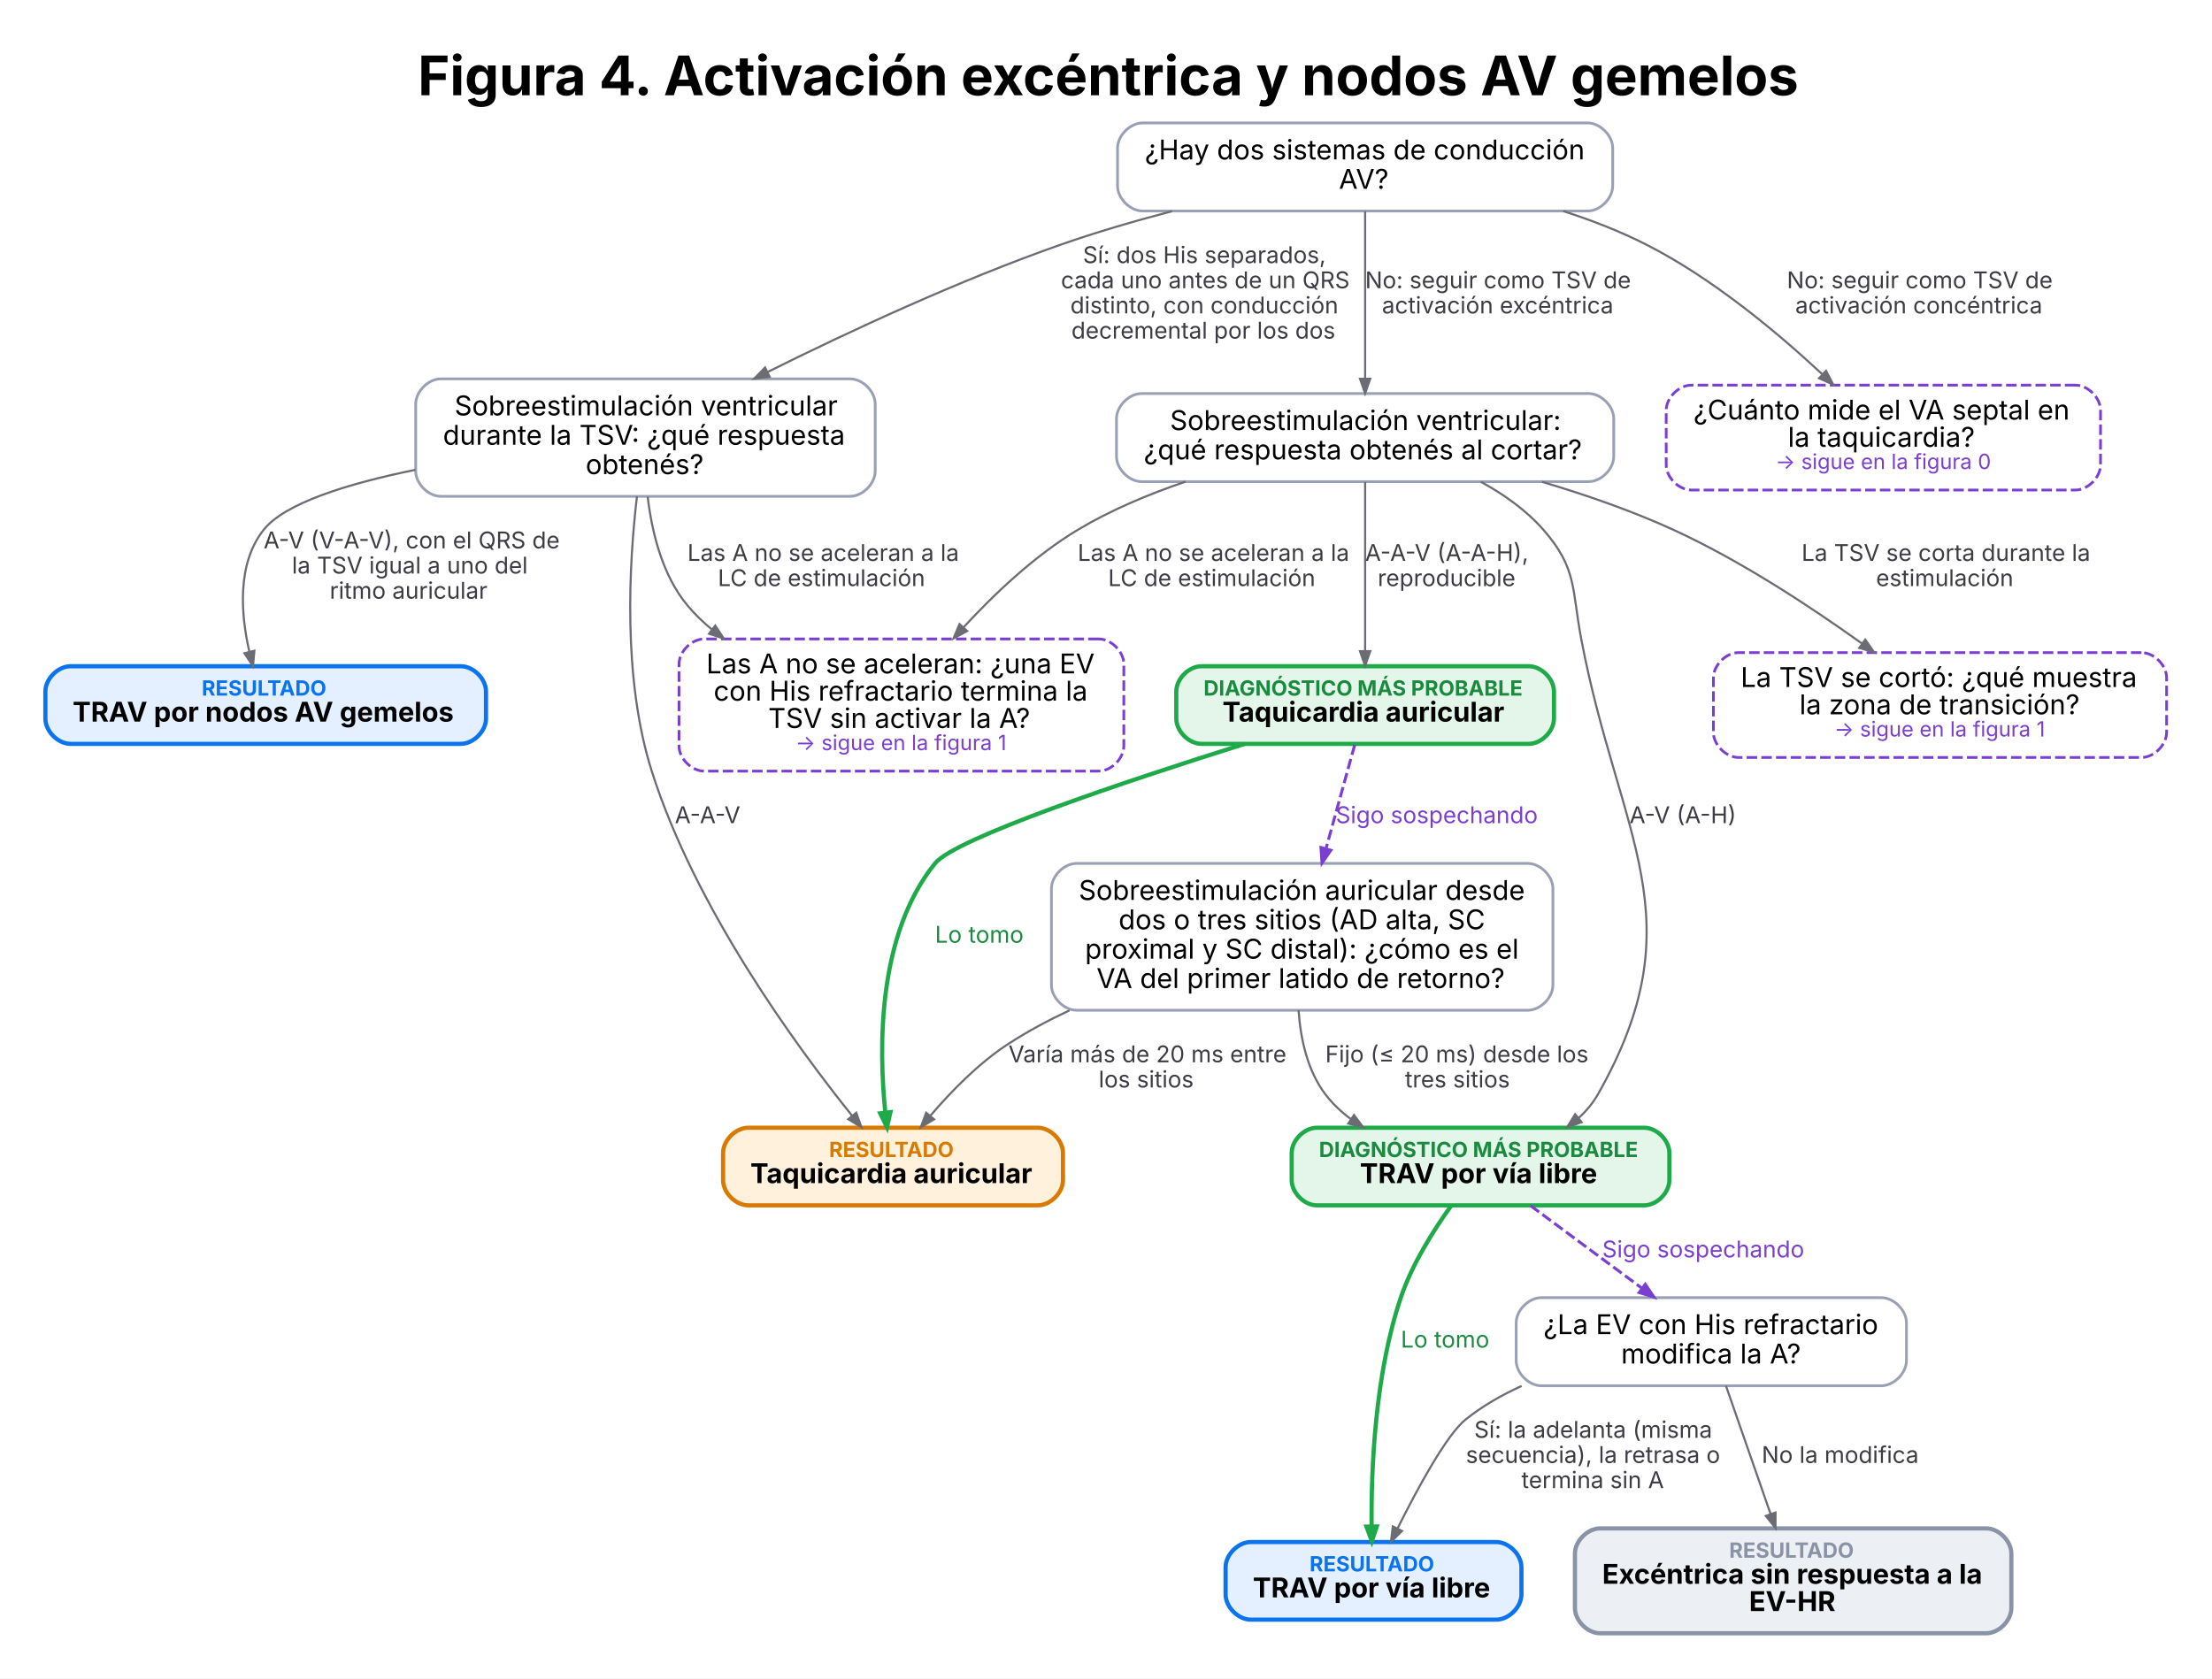
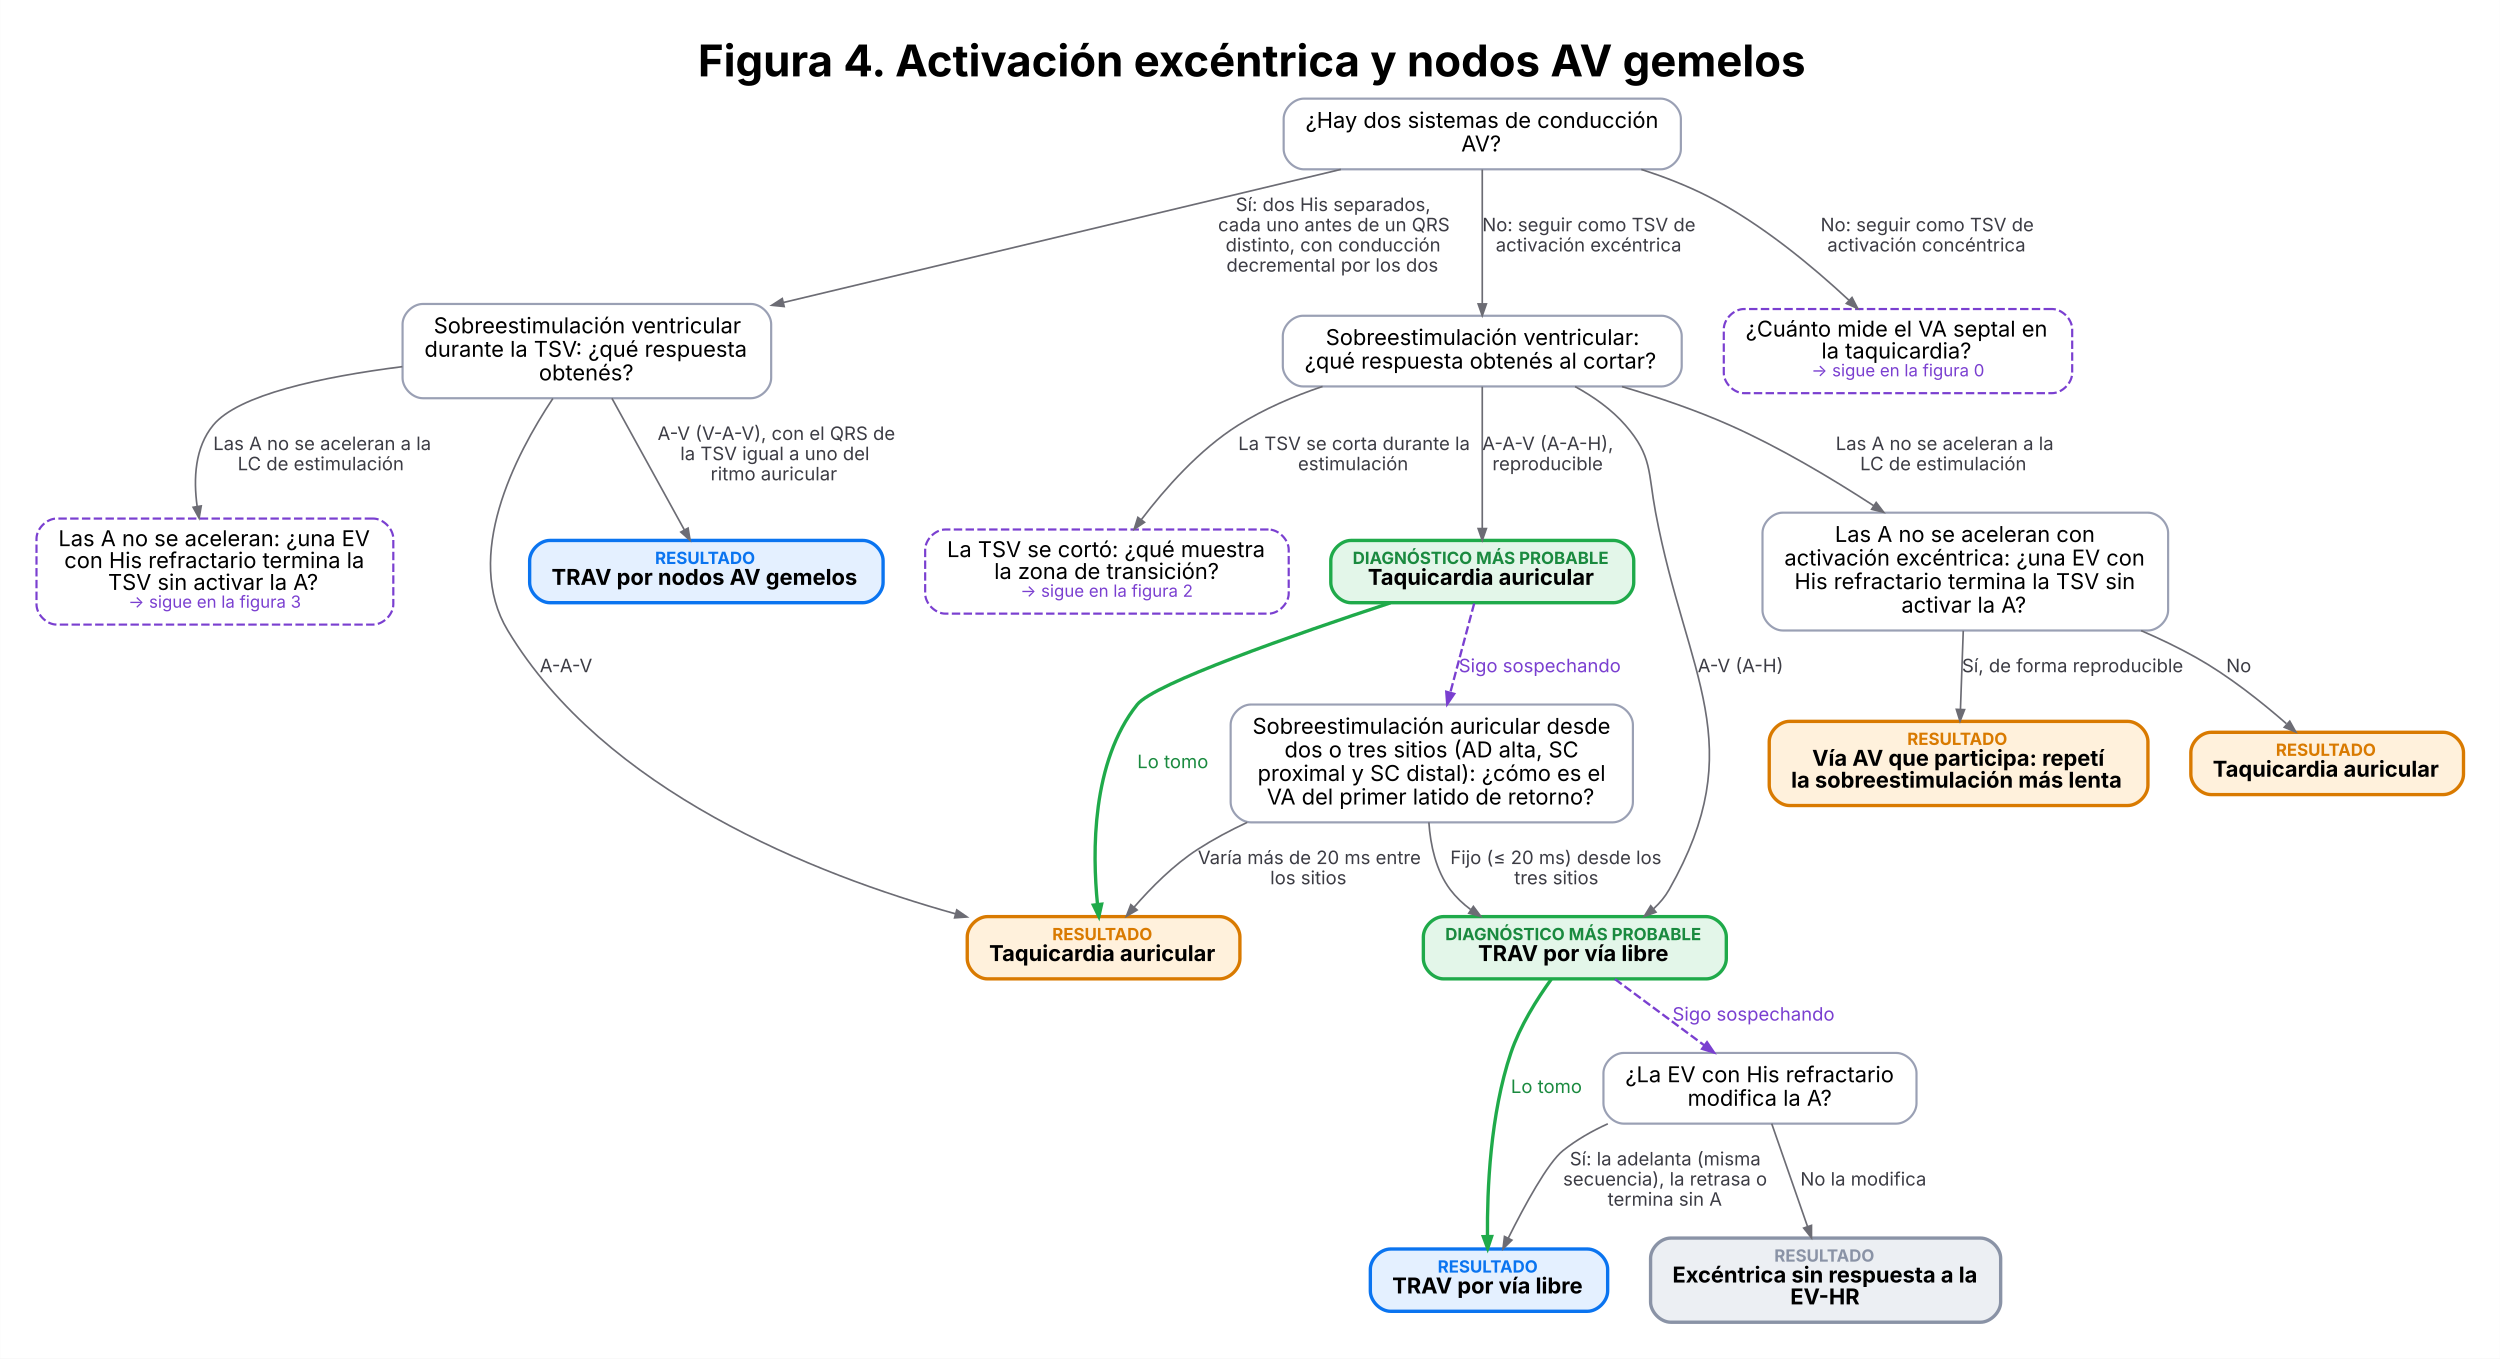
- <svg xmlns="http://www.w3.org/2000/svg" width="1054pt" height="800pt" viewBox="0.00 0.00 1054.20 800.20">
-   <g id="graph0" class="graph" transform="scale(1 1) rotate(0) translate(21.6 778.6)">
-     <polygon fill="white" stroke="transparent" points="-21.6,21.6 -21.6,-778.6 1032.6,-778.6 1032.6,21.6 -21.6,21.6" />
-     <text text-anchor="start" x="177.5" y="-733.2" font-family="Inter" font-weight="bold" font-size="26.00">Figura 4. Activación excéntrica y nodos AV gemelos</text>
+ <svg xmlns="http://www.w3.org/2000/svg" width="1485pt" height="807pt" viewBox="0.00 0.00 1485.20 807.20">
+   <g id="graph0" class="graph" transform="scale(1 1) rotate(0) translate(21.6 785.6)">
+     <polygon fill="white" stroke="transparent" points="-21.6,21.6 -21.6,-785.6 1463.6,-785.6 1463.6,21.6 -21.6,21.6" />
+     <text text-anchor="start" x="393" y="-740.2" font-family="Inter" font-weight="bold" font-size="26.00">Figura 4. Activación excéntrica y nodos AV gemelos</text>
    <g id="node1" class="node">
-       <path fill="#ffffff" stroke="#9aa0b4" stroke-width="1.3" d="M735.5,-591C735.5,-591 522.5,-591 522.5,-591 516.5,-591 510.5,-585 510.5,-579 510.5,-579 510.5,-561 510.5,-561 510.5,-555 516.5,-549 522.5,-549 522.5,-549 735.5,-549 735.5,-549 741.5,-549 747.5,-555 747.5,-561 747.5,-561 747.5,-579 747.5,-579 747.5,-585 741.5,-591 735.5,-591" />
-       <text text-anchor="start" x="536" y="-573.6" font-family="Inter" font-size="13.00">Sobreestimulación ventricular:</text>
-       <text text-anchor="start" x="523.5" y="-559.6" font-family="Inter" font-size="13.00">¿qué respuesta obtenés al cortar?</text>
+       <path fill="#ffffff" stroke="#9aa0b4" stroke-width="1.3" d="M965.5,-598C965.5,-598 752.5,-598 752.5,-598 746.5,-598 740.5,-592 740.5,-586 740.5,-586 740.5,-568 740.5,-568 740.5,-562 746.5,-556 752.5,-556 752.5,-556 965.5,-556 965.5,-556 971.5,-556 977.5,-562 977.5,-568 977.5,-568 977.5,-586 977.5,-586 977.5,-592 971.5,-598 965.5,-598" />
+       <text text-anchor="start" x="766" y="-580.6" font-family="Inter" font-size="13.00">Sobreestimulación ventricular:</text>
+       <text text-anchor="start" x="753.5" y="-566.6" font-family="Inter" font-size="13.00">¿qué respuesta obtenés al cortar?</text>
    </g>
    <g id="node2" class="node">
-       <path fill="#e3f6e9" stroke="#1faa4a" stroke-width="2" d="M707,-461C707,-461 551,-461 551,-461 545,-461 539,-455 539,-449 539,-449 539,-436 539,-436 539,-430 545,-424 551,-424 551,-424 707,-424 707,-424 713,-424 719,-430 719,-436 719,-436 719,-449 719,-449 719,-455 713,-461 707,-461" />
-       <text text-anchor="start" x="552" y="-447" font-family="Inter" font-weight="bold" font-size="10.00" fill="#1a8a3f">DIAGNÓSTICO MÁS PROBABLE</text>
-       <text text-anchor="start" x="561" y="-434.6" font-family="Inter" font-weight="bold" font-size="13.00">Taquicardia auricular</text>
+       <path fill="#e3f6e9" stroke="#1faa4a" stroke-width="2" d="M937,-464.5C937,-464.5 781,-464.5 781,-464.5 775,-464.5 769,-458.5 769,-452.5 769,-452.5 769,-439.5 769,-439.5 769,-433.5 775,-427.5 781,-427.5 781,-427.5 937,-427.5 937,-427.5 943,-427.5 949,-433.5 949,-439.5 949,-439.5 949,-452.5 949,-452.5 949,-458.5 943,-464.5 937,-464.5" />
+       <text text-anchor="start" x="782" y="-450.5" font-family="Inter" font-weight="bold" font-size="10.00" fill="#1a8a3f">DIAGNÓSTICO MÁS PROBABLE</text>
+       <text text-anchor="start" x="791" y="-438.1" font-family="Inter" font-weight="bold" font-size="13.00">Taquicardia auricular</text>
    </g>
    <g id="edge1" class="edge">
-       <path fill="none" stroke="#6c6c74" d="M629,-548.84C629,-526.95 629,-491.99 629,-468.41" />
-       <polygon fill="#6c6c74" stroke="#6c6c74" points="631.45,-468.18 629,-461.18 626.55,-468.18 631.45,-468.18" />
-       <text text-anchor="start" x="629" y="-511.2" font-family="Inter" font-size="11.00" fill="#3c3c44">A-A-V (A-A-H),</text>
-       <text text-anchor="start" x="635" y="-499.2" font-family="Inter" font-size="11.00" fill="#3c3c44">reproducible</text>
+       <path fill="none" stroke="#6c6c74" d="M859,-555.84C859,-533.11 859,-496.13 859,-471.69" />
+       <polygon fill="#6c6c74" stroke="#6c6c74" points="861.45,-471.53 859,-464.53 856.55,-471.53 861.45,-471.53" />
+       <text text-anchor="start" x="859" y="-518.2" font-family="Inter" font-size="11.00" fill="#3c3c44">A-A-V (A-A-H),</text>
+       <text text-anchor="start" x="865" y="-506.2" font-family="Inter" font-size="11.00" fill="#3c3c44">reproducible</text>
    </g>
    <g id="node3" class="node">
-       <path fill="#e3f6e9" stroke="#1faa4a" stroke-width="2" d="M762,-241C762,-241 606,-241 606,-241 600,-241 594,-235 594,-229 594,-229 594,-216 594,-216 594,-210 600,-204 606,-204 606,-204 762,-204 762,-204 768,-204 774,-210 774,-216 774,-216 774,-229 774,-229 774,-235 768,-241 762,-241" />
-       <text text-anchor="start" x="607" y="-227" font-family="Inter" font-weight="bold" font-size="10.00" fill="#1a8a3f">DIAGNÓSTICO MÁS PROBABLE</text>
-       <text text-anchor="start" x="626.5" y="-214.6" font-family="Inter" font-weight="bold" font-size="13.00">TRAV por vía libre</text>
+       <path fill="#e3f6e9" stroke="#1faa4a" stroke-width="2" d="M992,-241C992,-241 836,-241 836,-241 830,-241 824,-235 824,-229 824,-229 824,-216 824,-216 824,-210 830,-204 836,-204 836,-204 992,-204 992,-204 998,-204 1004,-210 1004,-216 1004,-216 1004,-229 1004,-229 1004,-235 998,-241 992,-241" />
+       <text text-anchor="start" x="837" y="-227" font-family="Inter" font-weight="bold" font-size="10.00" fill="#1a8a3f">DIAGNÓSTICO MÁS PROBABLE</text>
+       <text text-anchor="start" x="856.5" y="-214.6" font-family="Inter" font-weight="bold" font-size="13.00">TRAV por vía libre</text>
    </g>
    <g id="edge2" class="edge">
-       <path fill="none" stroke="#6c6c74" d="M684.15,-548.92C695.17,-542.9 705.84,-535.34 714,-526 730.09,-507.58 727.45,-498.03 732,-474 749.97,-379.18 787.61,-340.95 740,-257 737.6,-252.76 734.42,-249 730.8,-245.68" />
-       <polygon fill="#6c6c74" stroke="#6c6c74" points="732.19,-243.65 725.21,-241.12 729.09,-247.45 732.19,-243.65" />
-       <text text-anchor="start" x="755" y="-386.2" font-family="Inter" font-size="11.00" fill="#3c3c44">A-V (A-H)</text>
+       <path fill="none" stroke="#6c6c74" d="M914.15,-555.92C925.17,-549.9 935.84,-542.34 944,-533 960.09,-514.58 957.46,-505.03 962,-481 980.48,-383.11 1019.14,-343.66 970,-257 967.6,-252.76 964.42,-249 960.8,-245.68" />
+       <polygon fill="#6c6c74" stroke="#6c6c74" points="962.19,-243.65 955.21,-241.12 959.09,-247.45 962.19,-243.65" />
+       <text text-anchor="start" x="987" y="-386.2" font-family="Inter" font-size="11.00" fill="#3c3c44">A-V (A-H)</text>
    </g>
    <g id="node4" class="node">
-       <path fill="none" stroke="#7a3fd0" stroke-width="1.3" stroke-dasharray="5,2" d="M502,-474C502,-474 314,-474 314,-474 308,-474 302,-468 302,-462 302,-462 302,-423 302,-423 302,-417 308,-411 314,-411 314,-411 502,-411 502,-411 508,-411 514,-417 514,-423 514,-423 514,-462 514,-462 514,-468 508,-474 502,-474" />
-       <text text-anchor="start" x="315" y="-457.6" font-family="Inter" font-size="13.00">Las A no se aceleran: ¿una EV</text>
-       <text text-anchor="start" x="318.5" y="-444.6" font-family="Inter" font-size="13.00">con His refractario termina la</text>
-       <text text-anchor="start" x="344.5" y="-431.6" font-family="Inter" font-size="13.00">TSV sin activar la A?</text>
-       <text text-anchor="start" x="357.5" y="-421" font-family="Inter" font-size="10.00" fill="#7a3fd0">→ sigue en la figura 1</text>
+       <path fill="#ffffff" stroke="#9aa0b4" stroke-width="1.3" d="M1254.5,-481C1254.5,-481 1037.5,-481 1037.5,-481 1031.5,-481 1025.5,-475 1025.5,-469 1025.5,-469 1025.5,-423 1025.5,-423 1025.5,-417 1031.5,-411 1037.5,-411 1037.5,-411 1254.5,-411 1254.5,-411 1260.5,-411 1266.5,-417 1266.5,-423 1266.5,-423 1266.5,-469 1266.5,-469 1266.5,-475 1260.5,-481 1254.5,-481" />
+       <text text-anchor="start" x="1068.5" y="-463.6" font-family="Inter" font-size="13.00">Las A no se aceleran con</text>
+       <text text-anchor="start" x="1038.5" y="-449.6" font-family="Inter" font-size="13.00">activación excéntrica: ¿una EV con</text>
+       <text text-anchor="start" x="1044.5" y="-435.6" font-family="Inter" font-size="13.00">His refractario termina la TSV sin</text>
+       <text text-anchor="start" x="1108" y="-421.6" font-family="Inter" font-size="13.00">activar la A?</text>
    </g>
    <g id="edge3" class="edge">
-       <path fill="none" stroke="#6c6c74" d="M543.35,-548.97C525.7,-542.98 507.71,-535.42 492,-526 471.68,-513.81 452.55,-495.75 437.68,-479.63" />
-       <polygon fill="#6c6c74" stroke="#6c6c74" points="439.33,-477.8 432.81,-474.25 435.69,-481.09 439.33,-477.8" />
-       <text text-anchor="start" x="492" y="-511.2" font-family="Inter" font-size="11.00" fill="#3c3c44">Las A no se aceleran a la</text>
-       <text text-anchor="start" x="506.5" y="-499.2" font-family="Inter" font-size="11.00" fill="#3c3c44">LC de estimulación</text>
+       <path fill="none" stroke="#6c6c74" d="M942.03,-555.9C963.28,-549.62 985.83,-541.95 1006,-533 1035.57,-519.88 1066.41,-501.5 1091.6,-485.11" />
+       <polygon fill="#6c6c74" stroke="#6c6c74" points="1093.04,-487.09 1097.55,-481.2 1090.35,-483 1093.04,-487.09" />
+       <text text-anchor="start" x="1069" y="-518.2" font-family="Inter" font-size="11.00" fill="#3c3c44">Las A no se aceleran a la</text>
+       <text text-anchor="start" x="1083.5" y="-506.2" font-family="Inter" font-size="11.00" fill="#3c3c44">LC de estimulación</text>
    </g>
    <g id="node5" class="node">
-       <path fill="none" stroke="#7a3fd0" stroke-width="1.3" stroke-dasharray="5,2" d="M999,-467.5C999,-467.5 807,-467.5 807,-467.5 801,-467.5 795,-461.5 795,-455.5 795,-455.5 795,-429.5 795,-429.5 795,-423.5 801,-417.5 807,-417.5 807,-417.5 999,-417.5 999,-417.5 1005,-417.5 1011,-423.5 1011,-429.5 1011,-429.5 1011,-455.5 1011,-455.5 1011,-461.5 1005,-467.5 999,-467.5" />
-       <text text-anchor="start" x="808" y="-451.1" font-family="Inter" font-size="13.00">La TSV se cortó: ¿qué muestra</text>
-       <text text-anchor="start" x="836" y="-438.1" font-family="Inter" font-size="13.00">la zona de transición?</text>
-       <text text-anchor="start" x="852.5" y="-427.5" font-family="Inter" font-size="10.00" fill="#7a3fd0">→ sigue en la figura 1</text>
+       <path fill="none" stroke="#7a3fd0" stroke-width="1.3" stroke-dasharray="5,2" d="M732,-471C732,-471 540,-471 540,-471 534,-471 528,-465 528,-459 528,-459 528,-433 528,-433 528,-427 534,-421 540,-421 540,-421 732,-421 732,-421 738,-421 744,-427 744,-433 744,-433 744,-459 744,-459 744,-465 738,-471 732,-471" />
+       <text text-anchor="start" x="541" y="-454.6" font-family="Inter" font-size="13.00">La TSV se cortó: ¿qué muestra</text>
+       <text text-anchor="start" x="569" y="-441.6" font-family="Inter" font-size="13.00">la zona de transición?</text>
+       <text text-anchor="start" x="584.5" y="-431" font-family="Inter" font-size="10.00" fill="#7a3fd0">→ sigue en la figura 2</text>
    </g>
    <g id="edge4" class="edge">
-       <path fill="none" stroke="#6c6c74" d="M713.34,-548.9C734.25,-542.68 756.3,-535.04 776,-526 808.08,-511.28 841.43,-489.31 865.91,-471.74" />
-       <polygon fill="#6c6c74" stroke="#6c6c74" points="867.38,-473.7 871.62,-467.61 864.51,-469.73 867.38,-473.7" />
-       <text text-anchor="start" x="837" y="-511.2" font-family="Inter" font-size="11.00" fill="#3c3c44">La TSV se corta durante la</text>
-       <text text-anchor="start" x="872.5" y="-499.2" font-family="Inter" font-size="11.00" fill="#3c3c44">estimulación</text>
+       <path fill="none" stroke="#6c6c74" d="M764.09,-555.99C746.69,-550.1 729.23,-542.57 714,-533 690.96,-518.51 670.52,-495.38 656.35,-476.76" />
+       <polygon fill="#6c6c74" stroke="#6c6c74" points="658.31,-475.28 652.16,-471.14 654.38,-478.21 658.31,-475.28" />
+       <text text-anchor="start" x="714" y="-518.2" font-family="Inter" font-size="11.00" fill="#3c3c44">La TSV se corta durante la</text>
+       <text text-anchor="start" x="749.5" y="-506.2" font-family="Inter" font-size="11.00" fill="#3c3c44">estimulación</text>
    </g>
    <g id="node9" class="node">
-       <path fill="#fff1dc" stroke="#d97a00" stroke-width="2" d="M473,-241C473,-241 335,-241 335,-241 329,-241 323,-235 323,-229 323,-229 323,-216 323,-216 323,-210 329,-204 335,-204 335,-204 473,-204 473,-204 479,-204 485,-210 485,-216 485,-216 485,-229 485,-229 485,-235 479,-241 473,-241" />
-       <text text-anchor="start" x="373.5" y="-227" font-family="Inter" font-weight="bold" font-size="10.00" fill="#d97a00">RESULTADO</text>
-       <text text-anchor="start" x="336" y="-214.6" font-family="Inter" font-weight="bold" font-size="13.00">Taquicardia auricular</text>
+       <path fill="#fff1dc" stroke="#d97a00" stroke-width="2" d="M703,-241C703,-241 565,-241 565,-241 559,-241 553,-235 553,-229 553,-229 553,-216 553,-216 553,-210 559,-204 565,-204 565,-204 703,-204 703,-204 709,-204 715,-210 715,-216 715,-216 715,-229 715,-229 715,-235 709,-241 703,-241" />
+       <text text-anchor="start" x="603.5" y="-227" font-family="Inter" font-weight="bold" font-size="10.00" fill="#d97a00">RESULTADO</text>
+       <text text-anchor="start" x="566" y="-214.6" font-family="Inter" font-weight="bold" font-size="13.00">Taquicardia auricular</text>
    </g>
    <g id="edge9" class="edge">
-       <path fill="none" stroke="#1faa4a" stroke-width="2" d="M571.6,-423.98C514.41,-406 433.72,-379.01 424,-367 396.61,-333.15 397.12,-279.46 400.32,-248.24" />
-       <polygon fill="#1faa4a" stroke="#1faa4a" stroke-width="2" points="402.76,-248.42 401.13,-241.19 397.89,-247.86 402.76,-248.42" />
-       <text text-anchor="start" x="424" y="-329.2" font-family="Inter" font-size="11.00" fill="#1a8a3f">Lo tomo</text>
+       <path fill="none" stroke="#1faa4a" stroke-width="2" d="M804.46,-427.44C747.12,-408.49 663.85,-379.36 654,-367 626.86,-332.94 627.28,-279.32 630.4,-248.17" />
+       <polygon fill="#1faa4a" stroke="#1faa4a" stroke-width="2" points="632.84,-248.37 631.19,-241.14 627.97,-247.82 632.84,-248.37" />
+       <text text-anchor="start" x="654" y="-329.2" font-family="Inter" font-size="11.00" fill="#1a8a3f">Lo tomo</text>
    </g>
    <g id="node10" class="node">
-       <path fill="#ffffff" stroke="#9aa0b4" stroke-width="1.3" d="M706.5,-367C706.5,-367 491.5,-367 491.5,-367 485.5,-367 479.5,-361 479.5,-355 479.5,-355 479.5,-309 479.5,-309 479.5,-303 485.5,-297 491.5,-297 491.5,-297 706.5,-297 706.5,-297 712.5,-297 718.5,-303 718.5,-309 718.5,-309 718.5,-355 718.5,-355 718.5,-361 712.5,-367 706.5,-367" />
-       <text text-anchor="start" x="492.5" y="-349.6" font-family="Inter" font-size="13.00">Sobreestimulación auricular desde</text>
-       <text text-anchor="start" x="511.5" y="-335.6" font-family="Inter" font-size="13.00">dos o tres sitios (AD alta, SC</text>
-       <text text-anchor="start" x="495.5" y="-321.6" font-family="Inter" font-size="13.00">proximal y SC distal): ¿cómo es el</text>
-       <text text-anchor="start" x="501" y="-307.6" font-family="Inter" font-size="13.00">VA del primer latido de retorno?</text>
+       <path fill="#ffffff" stroke="#9aa0b4" stroke-width="1.3" d="M936.5,-367C936.5,-367 721.5,-367 721.5,-367 715.5,-367 709.5,-361 709.5,-355 709.5,-355 709.5,-309 709.5,-309 709.5,-303 715.5,-297 721.5,-297 721.5,-297 936.5,-297 936.5,-297 942.5,-297 948.5,-303 948.5,-309 948.5,-309 948.5,-355 948.5,-355 948.5,-361 942.5,-367 936.5,-367" />
+       <text text-anchor="start" x="722.5" y="-349.6" font-family="Inter" font-size="13.00">Sobreestimulación auricular desde</text>
+       <text text-anchor="start" x="741.5" y="-335.6" font-family="Inter" font-size="13.00">dos o tres sitios (AD alta, SC</text>
+       <text text-anchor="start" x="725.5" y="-321.6" font-family="Inter" font-size="13.00">proximal y SC distal): ¿cómo es el</text>
+       <text text-anchor="start" x="731" y="-307.6" font-family="Inter" font-size="13.00">VA del primer latido de retorno?</text>
    </g>
    <g id="edge10" class="edge">
-       <path fill="none" stroke="#7a3fd0" stroke-width="1.4" stroke-dasharray="5,2" d="M624.05,-423.58C620.35,-410.21 615.14,-391.37 610.43,-374.34" />
-       <polygon fill="#7a3fd0" stroke="#7a3fd0" stroke-width="1.4" points="612.68,-373.27 608.45,-367.18 607.95,-374.58 612.68,-373.27" />
-       <text text-anchor="start" x="615" y="-386.2" font-family="Inter" font-size="11.00" fill="#7a3fd0">Sigo sospechando</text>
+       <path fill="none" stroke="#7a3fd0" stroke-width="1.4" stroke-dasharray="5,2" d="M854.18,-427.01C850.38,-412.81 844.92,-392.45 840.06,-374.31" />
+       <polygon fill="#7a3fd0" stroke="#7a3fd0" stroke-width="1.4" points="842.34,-373.34 838.17,-367.22 837.61,-374.61 842.34,-373.34" />
+       <text text-anchor="start" x="845" y="-386.2" font-family="Inter" font-size="11.00" fill="#7a3fd0">Sigo sospechando</text>
    </g>
    <g id="node6" class="node">
-       <path fill="#e4f0ff" stroke="#0a74f0" stroke-width="2" d="M691.5,-43.5C691.5,-43.5 574.5,-43.5 574.5,-43.5 568.5,-43.5 562.5,-37.5 562.5,-31.5 562.5,-31.5 562.5,-18.5 562.5,-18.5 562.5,-12.5 568.5,-6.5 574.5,-6.5 574.5,-6.5 691.5,-6.5 691.5,-6.5 697.5,-6.5 703.5,-12.5 703.5,-18.5 703.5,-18.5 703.5,-31.5 703.5,-31.5 703.5,-37.5 697.5,-43.5 691.5,-43.5" />
-       <text text-anchor="start" x="602.5" y="-29.5" font-family="Inter" font-weight="bold" font-size="10.00" fill="#0a74f0">RESULTADO</text>
-       <text text-anchor="start" x="575.5" y="-17.1" font-family="Inter" font-weight="bold" font-size="13.00">TRAV por vía libre</text>
+       <path fill="#e4f0ff" stroke="#0a74f0" stroke-width="2" d="M921.5,-43.5C921.5,-43.5 804.5,-43.5 804.5,-43.5 798.5,-43.5 792.5,-37.5 792.5,-31.5 792.5,-31.5 792.5,-18.5 792.5,-18.5 792.5,-12.5 798.5,-6.5 804.5,-6.5 804.5,-6.5 921.5,-6.5 921.5,-6.5 927.5,-6.5 933.5,-12.5 933.5,-18.5 933.5,-18.5 933.5,-31.5 933.5,-31.5 933.5,-37.5 927.5,-43.5 921.5,-43.5" />
+       <text text-anchor="start" x="832.5" y="-29.5" font-family="Inter" font-weight="bold" font-size="10.00" fill="#0a74f0">RESULTADO</text>
+       <text text-anchor="start" x="805.5" y="-17.1" font-family="Inter" font-weight="bold" font-size="13.00">TRAV por vía libre</text>
    </g>
    <g id="edge5" class="edge">
-       <path fill="none" stroke="#1faa4a" stroke-width="2" d="M669.99,-203.77C661.53,-192.04 651.37,-175.94 646,-160 633.72,-123.56 631.85,-78.61 632.09,-51.14" />
-       <polygon fill="#1faa4a" stroke="#1faa4a" stroke-width="2" points="634.54,-50.91 632.2,-43.88 629.64,-50.84 634.54,-50.91" />
-       <text text-anchor="start" x="646" y="-136.2" font-family="Inter" font-size="11.00" fill="#1a8a3f">Lo tomo</text>
+       <path fill="none" stroke="#1faa4a" stroke-width="2" d="M899.99,-203.77C891.53,-192.04 881.37,-175.94 876,-160 863.72,-123.56 861.85,-78.61 862.09,-51.14" />
+       <polygon fill="#1faa4a" stroke="#1faa4a" stroke-width="2" points="864.54,-50.91 862.2,-43.88 859.64,-50.84 864.54,-50.91" />
+       <text text-anchor="start" x="876" y="-136.2" font-family="Inter" font-size="11.00" fill="#1a8a3f">Lo tomo</text>
    </g>
    <g id="node7" class="node">
-       <path fill="#ffffff" stroke="#9aa0b4" stroke-width="1.3" d="M875,-160C875,-160 713,-160 713,-160 707,-160 701,-154 701,-148 701,-148 701,-130 701,-130 701,-124 707,-118 713,-118 713,-118 875,-118 875,-118 881,-118 887,-124 887,-130 887,-130 887,-148 887,-148 887,-154 881,-160 875,-160" />
-       <text text-anchor="start" x="714" y="-142.6" font-family="Inter" font-size="13.00">¿La EV con His refractario</text>
-       <text text-anchor="start" x="751" y="-128.6" font-family="Inter" font-size="13.00">modifica la A?</text>
+       <path fill="#ffffff" stroke="#9aa0b4" stroke-width="1.3" d="M1105,-160C1105,-160 943,-160 943,-160 937,-160 931,-154 931,-148 931,-148 931,-130 931,-130 931,-124 937,-118 943,-118 943,-118 1105,-118 1105,-118 1111,-118 1117,-124 1117,-130 1117,-130 1117,-148 1117,-148 1117,-154 1111,-160 1105,-160" />
+       <text text-anchor="start" x="944" y="-142.6" font-family="Inter" font-size="13.00">¿La EV con His refractario</text>
+       <text text-anchor="start" x="981" y="-128.6" font-family="Inter" font-size="13.00">modifica la A?</text>
    </g>
    <g id="edge6" class="edge">
-       <path fill="none" stroke="#7a3fd0" stroke-width="1.4" stroke-dasharray="5,2" d="M707.87,-203.82C723.42,-192.29 743.93,-177.1 761.03,-164.42" />
-       <polygon fill="#7a3fd0" stroke="#7a3fd0" stroke-width="1.4" points="762.53,-166.37 766.69,-160.23 759.61,-162.43 762.53,-166.37" />
-       <text text-anchor="start" x="742" y="-179.2" font-family="Inter" font-size="11.00" fill="#7a3fd0">Sigo sospechando</text>
+       <path fill="none" stroke="#7a3fd0" stroke-width="1.4" stroke-dasharray="5,2" d="M937.87,-203.82C953.42,-192.29 973.93,-177.1 991.03,-164.42" />
+       <polygon fill="#7a3fd0" stroke="#7a3fd0" stroke-width="1.4" points="992.53,-166.37 996.69,-160.23 989.61,-162.43 992.53,-166.37" />
+       <text text-anchor="start" x="972" y="-179.2" font-family="Inter" font-size="11.00" fill="#7a3fd0">Sigo sospechando</text>
+     </g>
+     <g id="node11" class="node">
+       <path fill="#fff1dc" stroke="#d97a00" stroke-width="2" d="M1242.5,-357C1242.5,-357 1041.5,-357 1041.5,-357 1035.5,-357 1029.5,-351 1029.5,-345 1029.5,-345 1029.5,-319 1029.5,-319 1029.5,-313 1035.5,-307 1041.5,-307 1041.5,-307 1242.5,-307 1242.5,-307 1248.5,-307 1254.5,-313 1254.5,-319 1254.5,-319 1254.5,-345 1254.5,-345 1254.5,-351 1248.5,-357 1242.5,-357" />
+       <text text-anchor="start" x="1111.5" y="-343" font-family="Inter" font-weight="bold" font-size="10.00" fill="#d97a00">RESULTADO</text>
+       <text text-anchor="start" x="1055" y="-330.6" font-family="Inter" font-weight="bold" font-size="13.00">Vía AV que participa: repetí</text>
+       <text text-anchor="start" x="1042.5" y="-317.6" font-family="Inter" font-weight="bold" font-size="13.00">la sobreestimulación más lenta</text>
+     </g>
+     <g id="edge13" class="edge">
+       <path fill="none" stroke="#6c6c74" d="M1144.78,-410.79C1144.25,-396 1143.64,-378.8 1143.12,-364.35" />
+       <polygon fill="#6c6c74" stroke="#6c6c74" points="1145.56,-363.97 1142.86,-357.07 1140.66,-364.15 1145.56,-363.97" />
+       <text text-anchor="start" x="1144" y="-386.2" font-family="Inter" font-size="11.00" fill="#3c3c44">Sí, de forma reproducible</text>
+     </g>
+     <g id="node12" class="node">
+       <path fill="#fff1dc" stroke="#d97a00" stroke-width="2" d="M1430,-350.5C1430,-350.5 1292,-350.5 1292,-350.5 1286,-350.5 1280,-344.5 1280,-338.5 1280,-338.5 1280,-325.5 1280,-325.5 1280,-319.5 1286,-313.5 1292,-313.5 1292,-313.5 1430,-313.5 1430,-313.5 1436,-313.5 1442,-319.5 1442,-325.5 1442,-325.5 1442,-338.5 1442,-338.5 1442,-344.5 1436,-350.5 1430,-350.5" />
+       <text text-anchor="start" x="1330.5" y="-336.5" font-family="Inter" font-weight="bold" font-size="10.00" fill="#d97a00">RESULTADO</text>
+       <text text-anchor="start" x="1293" y="-324.1" font-family="Inter" font-weight="bold" font-size="13.00">Taquicardia auricular</text>
+     </g>
+     <g id="edge14" class="edge">
+       <path fill="none" stroke="#6c6c74" d="M1250.45,-410.91C1261.67,-406.07 1272.73,-400.76 1283,-395 1302.45,-384.1 1322.09,-368.46 1336.79,-355.62" />
+       <polygon fill="#6c6c74" stroke="#6c6c74" points="1338.76,-357.14 1342.38,-350.67 1335.51,-353.48 1338.76,-357.14" />
+       <text text-anchor="start" x="1301" y="-386.2" font-family="Inter" font-size="11.00" fill="#3c3c44">No</text>
    </g>
    <g id="edge7" class="edge">
-       <path fill="none" stroke="#6c6c74" d="M703.6,-117.9C694.08,-113.59 684.98,-108.35 677,-102 667.94,-94.79 654.15,-69.4 644.43,-49.93" />
-       <polygon fill="#6c6c74" stroke="#6c6c74" points="646.59,-48.78 641.3,-43.59 642.2,-50.95 646.59,-48.78" />
-       <text text-anchor="start" x="681" y="-93.2" font-family="Inter" font-size="11.00" fill="#3c3c44">Sí: la adelanta (misma</text>
-       <text text-anchor="start" x="677" y="-81.2" font-family="Inter" font-size="11.00" fill="#3c3c44">secuencia), la retrasa o</text>
-       <text text-anchor="start" x="703.5" y="-69.2" font-family="Inter" font-size="11.00" fill="#3c3c44">termina sin A</text>
+       <path fill="none" stroke="#6c6c74" d="M933.6,-117.9C924.08,-113.59 914.98,-108.35 907,-102 897.94,-94.79 884.15,-69.4 874.43,-49.93" />
+       <polygon fill="#6c6c74" stroke="#6c6c74" points="876.59,-48.78 871.3,-43.59 872.2,-50.95 876.59,-48.78" />
+       <text text-anchor="start" x="911" y="-93.2" font-family="Inter" font-size="11.00" fill="#3c3c44">Sí: la adelanta (misma</text>
+       <text text-anchor="start" x="907" y="-81.2" font-family="Inter" font-size="11.00" fill="#3c3c44">secuencia), la retrasa o</text>
+       <text text-anchor="start" x="933.5" y="-69.2" font-family="Inter" font-size="11.00" fill="#3c3c44">termina sin A</text>
    </g>
    <g id="node8" class="node">
-       <path fill="#eceff3" stroke="#8a93a6" stroke-width="2" d="M925,-50C925,-50 741,-50 741,-50 735,-50 729,-44 729,-38 729,-38 729,-12 729,-12 729,-6 735,0 741,0 741,0 925,0 925,0 931,0 937,-6 937,-12 937,-12 937,-38 937,-38 937,-44 931,-50 925,-50" />
-       <text text-anchor="start" x="802.5" y="-36" font-family="Inter" font-weight="bold" font-size="10.00" fill="#8a93a6">RESULTADO</text>
-       <text text-anchor="start" x="742" y="-23.6" font-family="Inter" font-weight="bold" font-size="13.00">Excéntrica sin respuesta a la</text>
-       <text text-anchor="start" x="812" y="-10.6" font-family="Inter" font-weight="bold" font-size="13.00">EV-HR</text>
+       <path fill="#eceff3" stroke="#8a93a6" stroke-width="2" d="M1155,-50C1155,-50 971,-50 971,-50 965,-50 959,-44 959,-38 959,-38 959,-12 959,-12 959,-6 965,0 971,0 971,0 1155,0 1155,0 1161,0 1167,-6 1167,-12 1167,-12 1167,-38 1167,-38 1167,-44 1161,-50 1155,-50" />
+       <text text-anchor="start" x="1032.5" y="-36" font-family="Inter" font-weight="bold" font-size="10.00" fill="#8a93a6">RESULTADO</text>
+       <text text-anchor="start" x="972" y="-23.6" font-family="Inter" font-weight="bold" font-size="13.00">Excéntrica sin respuesta a la</text>
+       <text text-anchor="start" x="1042" y="-10.6" font-family="Inter" font-weight="bold" font-size="13.00">EV-HR</text>
    </g>
    <g id="edge8" class="edge">
-       <path fill="none" stroke="#6c6c74" d="M800.97,-117.98C806.89,-100.98 815.48,-76.31 822.27,-56.8" />
-       <polygon fill="#6c6c74" stroke="#6c6c74" points="824.61,-57.55 824.6,-50.14 819.98,-55.94 824.61,-57.55" />
-       <text text-anchor="start" x="818" y="-81.2" font-family="Inter" font-size="11.00" fill="#3c3c44">No la modifica</text>
+       <path fill="none" stroke="#6c6c74" d="M1030.97,-117.98C1036.89,-100.98 1045.48,-76.31 1052.27,-56.8" />
+       <polygon fill="#6c6c74" stroke="#6c6c74" points="1054.61,-57.55 1054.6,-50.14 1049.98,-55.94 1054.61,-57.55" />
+       <text text-anchor="start" x="1048" y="-81.2" font-family="Inter" font-size="11.00" fill="#3c3c44">No la modifica</text>
    </g>
    <g id="edge12" class="edge">
-       <path fill="none" stroke="#6c6c74" d="M597.28,-297C598.21,-283.39 601.47,-268.3 610,-257 613.41,-252.49 617.56,-248.57 622.14,-245.17" />
-       <polygon fill="#6c6c74" stroke="#6c6c74" points="623.71,-247.07 628.15,-241.13 620.98,-243 623.71,-247.07" />
-       <text text-anchor="start" x="610" y="-272.2" font-family="Inter" font-size="11.00" fill="#3c3c44">Fijo (≤ 20 ms) desde los</text>
-       <text text-anchor="start" x="648" y="-260.2" font-family="Inter" font-size="11.00" fill="#3c3c44">tres sitios</text>
+       <path fill="none" stroke="#6c6c74" d="M827.28,-297C828.21,-283.39 831.47,-268.3 840,-257 843.41,-252.49 847.56,-248.57 852.14,-245.17" />
+       <polygon fill="#6c6c74" stroke="#6c6c74" points="853.71,-247.07 858.15,-241.13 850.98,-243 853.71,-247.07" />
+       <text text-anchor="start" x="840" y="-272.2" font-family="Inter" font-size="11.00" fill="#3c3c44">Fijo (≤ 20 ms) desde los</text>
+       <text text-anchor="start" x="878" y="-260.2" font-family="Inter" font-size="11.00" fill="#3c3c44">tres sitios</text>
    </g>
    <g id="edge11" class="edge">
-       <path fill="none" stroke="#6c6c74" d="M488.13,-296.96C477.97,-292.21 468.09,-286.9 459,-281 444.86,-271.83 431.7,-258.33 421.8,-246.72" />
-       <polygon fill="#6c6c74" stroke="#6c6c74" points="423.57,-245.02 417.22,-241.2 419.8,-248.15 423.57,-245.02" />
-       <text text-anchor="start" x="459" y="-272.2" font-family="Inter" font-size="11.00" fill="#3c3c44">Varía más de 20 ms entre</text>
-       <text text-anchor="start" x="502" y="-260.2" font-family="Inter" font-size="11.00" fill="#3c3c44">los sitios</text>
-     </g>
-     <g id="node11" class="node">
-       <path fill="#ffffff" stroke="#9aa0b4" stroke-width="1.3" d="M735,-720C735,-720 523,-720 523,-720 517,-720 511,-714 511,-708 511,-708 511,-690 511,-690 511,-684 517,-678 523,-678 523,-678 735,-678 735,-678 741,-678 747,-684 747,-690 747,-690 747,-708 747,-708 747,-714 741,-720 735,-720" />
-       <text text-anchor="start" x="524" y="-702.6" font-family="Inter" font-size="13.00">¿Hay dos sistemas de conducción</text>
-       <text text-anchor="start" x="616.5" y="-688.6" font-family="Inter" font-size="13.00">AV?</text>
+       <path fill="none" stroke="#6c6c74" d="M719.34,-296.99C709.12,-292.22 699.16,-286.9 690,-281 675.7,-271.8 662.31,-258.3 652.21,-246.7" />
+       <polygon fill="#6c6c74" stroke="#6c6c74" points="653.92,-244.93 647.53,-241.18 650.19,-248.1 653.92,-244.93" />
+       <text text-anchor="start" x="690" y="-272.2" font-family="Inter" font-size="11.00" fill="#3c3c44">Varía más de 20 ms entre</text>
+       <text text-anchor="start" x="733" y="-260.2" font-family="Inter" font-size="11.00" fill="#3c3c44">los sitios</text>
+     </g>
+     <g id="node13" class="node">
+       <path fill="#ffffff" stroke="#9aa0b4" stroke-width="1.3" d="M965,-727C965,-727 753,-727 753,-727 747,-727 741,-721 741,-715 741,-715 741,-697 741,-697 741,-691 747,-685 753,-685 753,-685 965,-685 965,-685 971,-685 977,-691 977,-697 977,-697 977,-715 977,-715 977,-721 971,-727 965,-727" />
+       <text text-anchor="start" x="754" y="-709.6" font-family="Inter" font-size="13.00">¿Hay dos sistemas de conducción</text>
+       <text text-anchor="start" x="846.5" y="-695.6" font-family="Inter" font-size="13.00">AV?</text>
+     </g>
+     <g id="edge17" class="edge">
+       <path fill="none" stroke="#6c6c74" d="M859,-684.88C859,-663.33 859,-629.01 859,-605.09" />
+       <polygon fill="#6c6c74" stroke="#6c6c74" points="861.45,-605.03 859,-598.03 856.55,-605.03 861.45,-605.03" />
+       <text text-anchor="start" x="859" y="-648.2" font-family="Inter" font-size="11.00" fill="#3c3c44">No: seguir como TSV de</text>
+       <text text-anchor="start" x="867" y="-636.2" font-family="Inter" font-size="11.00" fill="#3c3c44">activación excéntrica</text>
+     </g>
+     <g id="node14" class="node">
+       <path fill="#ffffff" stroke="#9aa0b4" stroke-width="1.3" d="M424.5,-605C424.5,-605 229.5,-605 229.5,-605 223.5,-605 217.5,-599 217.5,-593 217.5,-593 217.5,-561 217.5,-561 217.5,-555 223.5,-549 229.5,-549 229.5,-549 424.5,-549 424.5,-549 430.5,-549 436.5,-555 436.5,-561 436.5,-561 436.5,-593 436.5,-593 436.5,-599 430.5,-605 424.5,-605" />
+       <text text-anchor="start" x="236" y="-587.6" font-family="Inter" font-size="13.00">Sobreestimulación ventricular</text>
+       <text text-anchor="start" x="230.5" y="-573.6" font-family="Inter" font-size="13.00">durante la TSV: ¿qué respuesta</text>
+       <text text-anchor="start" x="298.5" y="-559.6" font-family="Inter" font-size="13.00">obtenés?</text>
    </g>
    <g id="edge15" class="edge">
-       <path fill="none" stroke="#6c6c74" d="M629,-677.88C629,-656.33 629,-622.01 629,-598.09" />
-       <polygon fill="#6c6c74" stroke="#6c6c74" points="631.45,-598.03 629,-591.03 626.55,-598.03 631.45,-598.03" />
-       <text text-anchor="start" x="629" y="-641.2" font-family="Inter" font-size="11.00" fill="#3c3c44">No: seguir como TSV de</text>
-       <text text-anchor="start" x="637" y="-629.2" font-family="Inter" font-size="11.00" fill="#3c3c44">activación excéntrica</text>
-     </g>
-     <g id="node12" class="node">
-       <path fill="#ffffff" stroke="#9aa0b4" stroke-width="1.3" d="M383.5,-598C383.5,-598 188.5,-598 188.5,-598 182.5,-598 176.5,-592 176.5,-586 176.5,-586 176.5,-554 176.5,-554 176.5,-548 182.5,-542 188.5,-542 188.5,-542 383.5,-542 383.5,-542 389.5,-542 395.5,-548 395.5,-554 395.5,-554 395.5,-586 395.5,-586 395.5,-592 389.5,-598 383.5,-598" />
-       <text text-anchor="start" x="195" y="-580.6" font-family="Inter" font-size="13.00">Sobreestimulación ventricular</text>
-       <text text-anchor="start" x="189.5" y="-566.6" font-family="Inter" font-size="13.00">durante la TSV: ¿qué respuesta</text>
-       <text text-anchor="start" x="257.5" y="-552.6" font-family="Inter" font-size="13.00">obtenés?</text>
-     </g>
-     <g id="edge13" class="edge">
-       <path fill="none" stroke="#6c6c74" d="M536.96,-677.91C519.21,-673.26 500.89,-667.92 484,-662 435.74,-645.09 383.24,-620.66 344.43,-601.37" />
-       <polygon fill="#6c6c74" stroke="#6c6c74" points="345.19,-599.02 337.83,-598.08 343,-603.4 345.19,-599.02" />
-       <text text-anchor="start" x="494.5" y="-653.2" font-family="Inter" font-size="11.00" fill="#3c3c44">Sí: dos His separados,</text>
-       <text text-anchor="start" x="484" y="-641.2" font-family="Inter" font-size="11.00" fill="#3c3c44">cada uno antes de un QRS</text>
-       <text text-anchor="start" x="488.5" y="-629.2" font-family="Inter" font-size="11.00" fill="#3c3c44">distinto, con conducción</text>
-       <text text-anchor="start" x="489" y="-617.2" font-family="Inter" font-size="11.00" fill="#3c3c44">decremental por los dos</text>
-     </g>
-     <g id="node13" class="node">
-       <path fill="none" stroke="#7a3fd0" stroke-width="1.3" stroke-dasharray="5,2" d="M967.5,-595C967.5,-595 784.5,-595 784.5,-595 778.5,-595 772.5,-589 772.5,-583 772.5,-583 772.5,-557 772.5,-557 772.5,-551 778.5,-545 784.5,-545 784.5,-545 967.5,-545 967.5,-545 973.5,-545 979.5,-551 979.5,-557 979.5,-557 979.5,-583 979.5,-583 979.5,-589 973.5,-595 967.5,-595" />
-       <text text-anchor="start" x="785.5" y="-578.6" font-family="Inter" font-size="13.00">¿Cuánto mide el VA septal en</text>
-       <text text-anchor="start" x="830.5" y="-565.6" font-family="Inter" font-size="13.00">la taquicardia?</text>
-       <text text-anchor="start" x="824.5" y="-555" font-family="Inter" font-size="10.00" fill="#7a3fd0">→ sigue en la figura 0</text>
-     </g>
-     <g id="edge14" class="edge">
-       <path fill="none" stroke="#6c6c74" d="M723.48,-677.95C737.09,-673.55 750.65,-668.28 763,-662 794.46,-646.01 825.34,-620.26 846.84,-600.23" />
-       <polygon fill="#6c6c74" stroke="#6c6c74" points="848.69,-601.85 852.1,-595.26 845.33,-598.28 848.69,-601.85" />
-       <text text-anchor="start" x="830" y="-641.2" font-family="Inter" font-size="11.00" fill="#3c3c44">No: seguir como TSV de</text>
-       <text text-anchor="start" x="834" y="-629.2" font-family="Inter" font-size="11.00" fill="#3c3c44">activación concéntrica</text>
+       <path fill="none" stroke="#6c6c74" d="M775,-684.95C685.69,-663.63 543.82,-629.76 443.69,-605.86" />
+       <polygon fill="#6c6c74" stroke="#6c6c74" points="444.23,-603.47 436.85,-604.22 443.09,-608.23 444.23,-603.47" />
+       <text text-anchor="start" x="712.5" y="-660.2" font-family="Inter" font-size="11.00" fill="#3c3c44">Sí: dos His separados,</text>
+       <text text-anchor="start" x="702" y="-648.2" font-family="Inter" font-size="11.00" fill="#3c3c44">cada uno antes de un QRS</text>
+       <text text-anchor="start" x="706.5" y="-636.2" font-family="Inter" font-size="11.00" fill="#3c3c44">distinto, con conducción</text>
+       <text text-anchor="start" x="707" y="-624.2" font-family="Inter" font-size="11.00" fill="#3c3c44">decremental por los dos</text>
+     </g>
+     <g id="node15" class="node">
+       <path fill="none" stroke="#7a3fd0" stroke-width="1.3" stroke-dasharray="5,2" d="M1197.5,-602C1197.5,-602 1014.5,-602 1014.5,-602 1008.5,-602 1002.5,-596 1002.5,-590 1002.5,-590 1002.5,-564 1002.5,-564 1002.5,-558 1008.5,-552 1014.5,-552 1014.5,-552 1197.5,-552 1197.5,-552 1203.5,-552 1209.5,-558 1209.5,-564 1209.5,-564 1209.5,-590 1209.5,-590 1209.5,-596 1203.5,-602 1197.5,-602" />
+       <text text-anchor="start" x="1015.5" y="-585.6" font-family="Inter" font-size="13.00">¿Cuánto mide el VA septal en</text>
+       <text text-anchor="start" x="1060.5" y="-572.6" font-family="Inter" font-size="13.00">la taquicardia?</text>
+       <text text-anchor="start" x="1054.5" y="-562" font-family="Inter" font-size="10.00" fill="#7a3fd0">→ sigue en la figura 0</text>
+     </g>
+     <g id="edge16" class="edge">
+       <path fill="none" stroke="#6c6c74" d="M953.48,-684.95C967.09,-680.55 980.65,-675.28 993,-669 1024.46,-653.01 1055.34,-627.26 1076.84,-607.23" />
+       <polygon fill="#6c6c74" stroke="#6c6c74" points="1078.69,-608.85 1082.1,-602.26 1075.33,-605.28 1078.69,-608.85" />
+       <text text-anchor="start" x="1060" y="-648.2" font-family="Inter" font-size="11.00" fill="#3c3c44">No: seguir como TSV de</text>
+       <text text-anchor="start" x="1064" y="-636.2" font-family="Inter" font-size="11.00" fill="#3c3c44">activación concéntrica</text>
+     </g>
+     <g id="edge19" class="edge">
+       <path fill="none" stroke="#6c6c74" d="M306.8,-548.84C284.05,-514.63 253.5,-455.02 280,-411 337.36,-315.71 461.2,-266.31 546.07,-242.64" />
+       <polygon fill="#6c6c74" stroke="#6c6c74" points="546.78,-244.99 552.88,-240.78 545.48,-240.26 546.78,-244.99" />
+       <text text-anchor="start" x="299" y="-386.2" font-family="Inter" font-size="11.00" fill="#3c3c44">A-A-V</text>
+     </g>
+     <g id="node16" class="node">
+       <path fill="#e4f0ff" stroke="#0a74f0" stroke-width="2" d="M491,-464.5C491,-464.5 305,-464.5 305,-464.5 299,-464.5 293,-458.5 293,-452.5 293,-452.5 293,-439.5 293,-439.5 293,-433.5 299,-427.5 305,-427.5 305,-427.5 491,-427.5 491,-427.5 497,-427.5 503,-433.5 503,-439.5 503,-439.5 503,-452.5 503,-452.5 503,-458.5 497,-464.5 491,-464.5" />
+       <text text-anchor="start" x="367.5" y="-450.5" font-family="Inter" font-weight="bold" font-size="10.00" fill="#0a74f0">RESULTADO</text>
+       <text text-anchor="start" x="306" y="-438.1" font-family="Inter" font-weight="bold" font-size="13.00">TRAV por nodos AV gemelos</text>
    </g>
    <g id="edge18" class="edge">
-       <path fill="none" stroke="#6c6c74" d="M287.06,-541.82C289.02,-525.2 293.94,-504.45 306,-490 309.51,-485.8 313.48,-481.96 317.76,-478.45" />
-       <polygon fill="#6c6c74" stroke="#6c6c74" points="319.27,-480.38 323.35,-474.18 316.3,-476.49 319.27,-480.38" />
-       <text text-anchor="start" x="306" y="-511.2" font-family="Inter" font-size="11.00" fill="#3c3c44">Las A no se aceleran a la</text>
-       <text text-anchor="start" x="320.5" y="-499.2" font-family="Inter" font-size="11.00" fill="#3c3c44">LC de estimulación</text>
-     </g>
-     <g id="edge17" class="edge">
-       <path fill="none" stroke="#6c6c74" d="M281.95,-541.97C278.18,-509.9 275,-455.2 289,-411 309.6,-345.96 357.46,-280.38 384.5,-246.69" />
-       <polygon fill="#6c6c74" stroke="#6c6c74" points="386.47,-248.15 388.97,-241.17 382.66,-245.06 386.47,-248.15" />
-       <text text-anchor="start" x="300" y="-386.2" font-family="Inter" font-size="11.00" fill="#3c3c44">A-A-V</text>
-     </g>
-     <g id="node14" class="node">
-       <path fill="#e4f0ff" stroke="#0a74f0" stroke-width="2" d="M198,-461C198,-461 12,-461 12,-461 6,-461 0,-455 0,-449 0,-449 0,-436 0,-436 0,-430 6,-424 12,-424 12,-424 198,-424 198,-424 204,-424 210,-430 210,-436 210,-436 210,-449 210,-449 210,-455 204,-461 198,-461" />
-       <text text-anchor="start" x="74.5" y="-447" font-family="Inter" font-weight="bold" font-size="10.00" fill="#0a74f0">RESULTADO</text>
-       <text text-anchor="start" x="13" y="-434.6" font-family="Inter" font-weight="bold" font-size="13.00">TRAV por nodos AV gemelos</text>
-     </g>
-     <g id="edge16" class="edge">
-       <path fill="none" stroke="#6c6c74" d="M176.35,-554.64C143.75,-547.98 114.02,-538.67 104,-526 91.21,-509.84 93.11,-485.78 97.24,-467.81" />
-       <polygon fill="#6c6c74" stroke="#6c6c74" points="99.61,-468.39 98.96,-461 94.87,-467.18 99.61,-468.39" />
-       <text text-anchor="start" x="104" y="-517.2" font-family="Inter" font-size="11.00" fill="#3c3c44">A-V (V-A-V), con el QRS de</text>
-       <text text-anchor="start" x="117.5" y="-505.2" font-family="Inter" font-size="11.00" fill="#3c3c44">la TSV igual a uno del</text>
-       <text text-anchor="start" x="135.5" y="-493.2" font-family="Inter" font-size="11.00" fill="#3c3c44">ritmo auricular</text>
+       <path fill="none" stroke="#6c6c74" d="M341.88,-548.96C354.62,-525.83 372.76,-492.86 384.94,-470.73" />
+       <polygon fill="#6c6c74" stroke="#6c6c74" points="387.13,-471.83 388.36,-464.52 382.84,-469.47 387.13,-471.83" />
+       <text text-anchor="start" x="369" y="-524.2" font-family="Inter" font-size="11.00" fill="#3c3c44">A-V (V-A-V), con el QRS de</text>
+       <text text-anchor="start" x="382.5" y="-512.2" font-family="Inter" font-size="11.00" fill="#3c3c44">la TSV igual a uno del</text>
+       <text text-anchor="start" x="400.5" y="-500.2" font-family="Inter" font-size="11.00" fill="#3c3c44">ritmo auricular</text>
+     </g>
+     <g id="node17" class="node">
+       <path fill="none" stroke="#7a3fd0" stroke-width="1.3" stroke-dasharray="5,2" d="M200,-477.5C200,-477.5 12,-477.5 12,-477.5 6,-477.5 0,-471.5 0,-465.5 0,-465.5 0,-426.5 0,-426.5 0,-420.5 6,-414.5 12,-414.5 12,-414.5 200,-414.5 200,-414.5 206,-414.5 212,-420.5 212,-426.5 212,-426.5 212,-465.5 212,-465.5 212,-471.5 206,-477.5 200,-477.5" />
+       <text text-anchor="start" x="13" y="-461.1" font-family="Inter" font-size="13.00">Las A no se aceleran: ¿una EV</text>
+       <text text-anchor="start" x="16.5" y="-448.1" font-family="Inter" font-size="13.00">con His refractario termina la</text>
+       <text text-anchor="start" x="42.5" y="-435.1" font-family="Inter" font-size="13.00">TSV sin activar la A?</text>
+       <text text-anchor="start" x="54.5" y="-424.5" font-family="Inter" font-size="10.00" fill="#7a3fd0">→ sigue en la figura 3</text>
+     </g>
+     <g id="edge20" class="edge">
+       <path fill="none" stroke="#6c6c74" d="M217.39,-567.76C169.08,-561.62 119.9,-551.06 105,-533 94.11,-519.8 93.17,-501.18 95.46,-484.64" />
+       <polygon fill="#6c6c74" stroke="#6c6c74" points="97.88,-485 96.61,-477.7 93.05,-484.2 97.88,-485" />
+       <text text-anchor="start" x="105" y="-518.2" font-family="Inter" font-size="11.00" fill="#3c3c44">Las A no se aceleran a la</text>
+       <text text-anchor="start" x="119.5" y="-506.2" font-family="Inter" font-size="11.00" fill="#3c3c44">LC de estimulación</text>
    </g>
  </g>
</svg>
